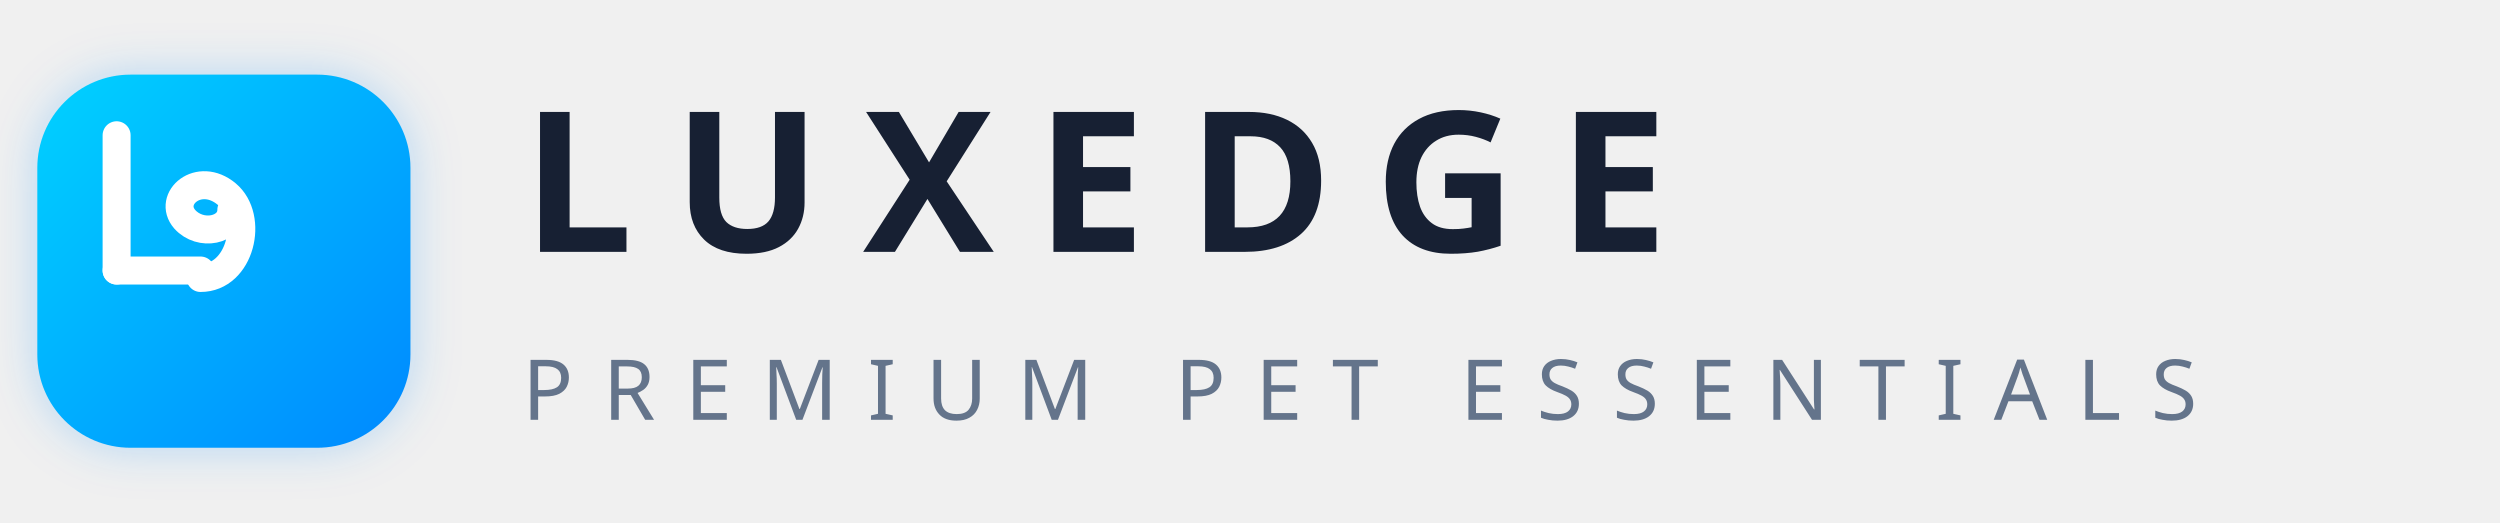
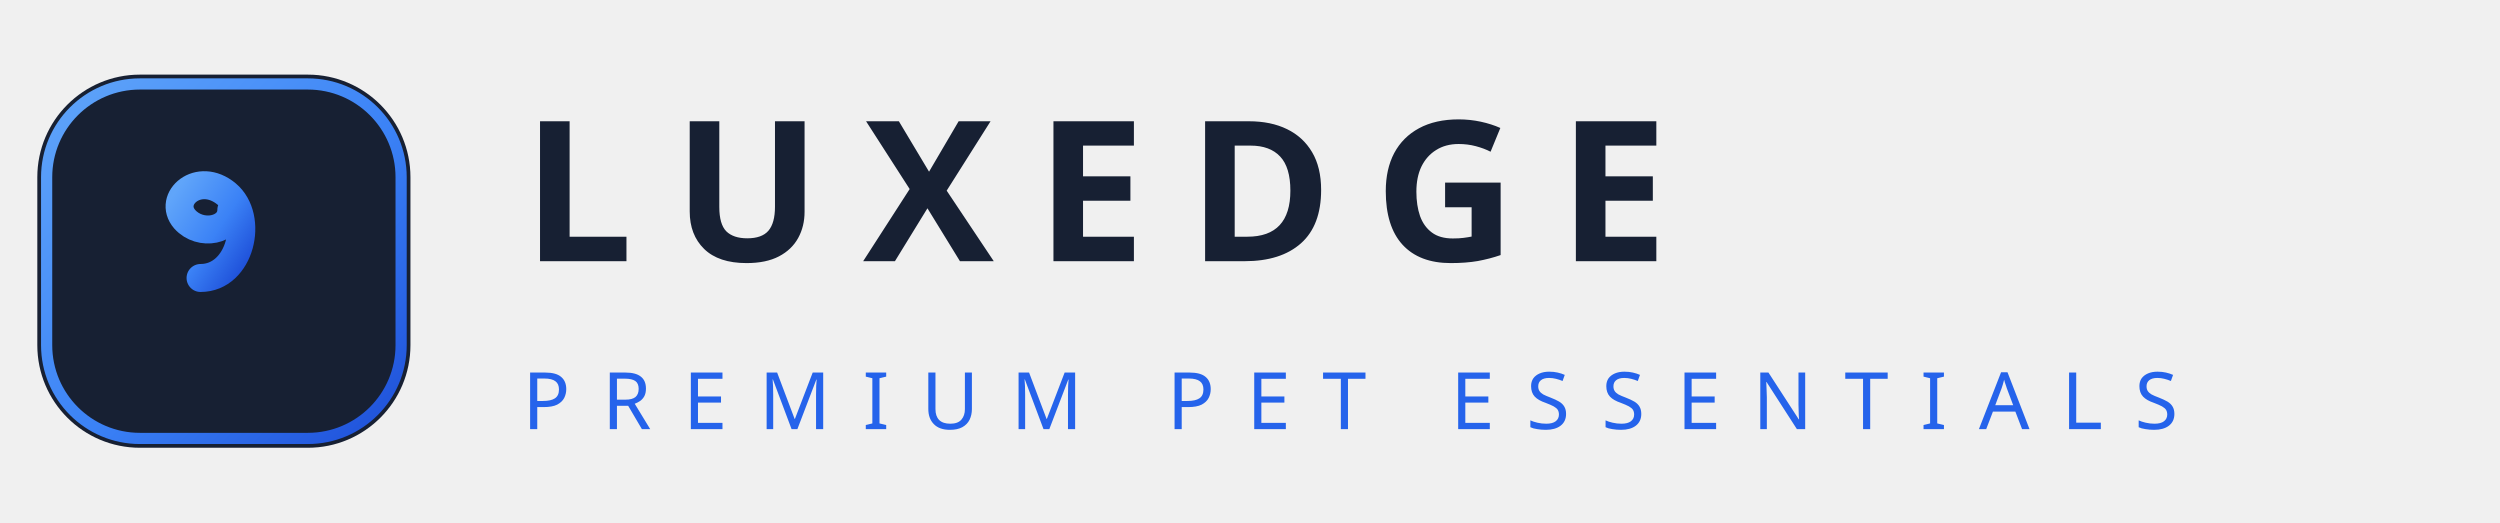
<svg xmlns="http://www.w3.org/2000/svg" viewBox="0 0 268 56">
  <defs>
    <linearGradient id="lgg" x1="0" y1="0" x2="1" y2="1">
-       <stop offset="0" stop-color="#00d2ff" />
-       <stop offset="1" stop-color="#0088ff" />
+       <stop offset="0" stop-color="#60a5fa" />
+       <stop offset="0.55" stop-color="#3b82f6" />
+       <stop offset="1" stop-color="#1d4ed8" />
    </linearGradient>
-     <filter id="soft" x="-30%" y="-30%" width="160%" height="160%">
-       <feGaussianBlur in="SourceAlpha" stdDeviation="2.5" result="b" />
-       <feFlood flood-color="#0088ff" flood-opacity="0.25" result="c" />
-       <feComposite in="c" in2="b" operator="in" result="glow" />
-       <feMerge>
-         <feMergeNode in="glow" />
-         <feMergeNode in="SourceGraphic" />
-       </feMerge>
-     </filter>
  </defs>
-   <rect x="4" y="8" width="40" height="40" rx="10" fill="url(#lgg)" filter="url(#soft)" />
-   <g fill="none" stroke="#fff" stroke-width="3" stroke-linecap="round" stroke-linejoin="round">
+   <rect x="4" y="8" width="40" height="40" rx="11" fill="#172033" />
+   <rect x="5" y="9" width="38" height="38" rx="10" fill="none" stroke="url(#lgg)" stroke-width="1.2" />
+   <g fill="none" stroke="url(#lgg)" stroke-width="3" stroke-linecap="round" stroke-linejoin="round">
    <path d="M12.5 14.5 V29" />
    <path d="M12.5 29 H21.5" />
    <path d="M21.5 29.8 C25.8 29.8 27.3 23.3 24.3 20.8 C21.3 18.3 17.9 21.3 19.8 23.5 C21.5 25.4 24.8 24.7 24.8 22.5" />
  </g>
-   <text x="56" y="27" font-family="'Space Grotesk','Segoe UI',sans-serif" font-size="21" font-weight="700" letter-spacing="4.5" fill="#172033">LUXEDGE</text>
-   <text x="56" y="45" font-family="'Space Grotesk','Segoe UI',sans-serif" font-size="9" letter-spacing="3.2" fill="#64748b">PREMIUM PET ESSENTIALS</text>
+   <text x="56" y="28" font-family="'Space Grotesk','Segoe UI',sans-serif" font-size="21" font-weight="700" letter-spacing="4.5" fill="#172033">LUXEDGE</text>
+   <text x="56" y="46" font-family="'Space Grotesk','Segoe UI',sans-serif" font-size="8.5" letter-spacing="3.4" fill="#2563eb">PREMIUM PET ESSENTIALS</text>
</svg>
